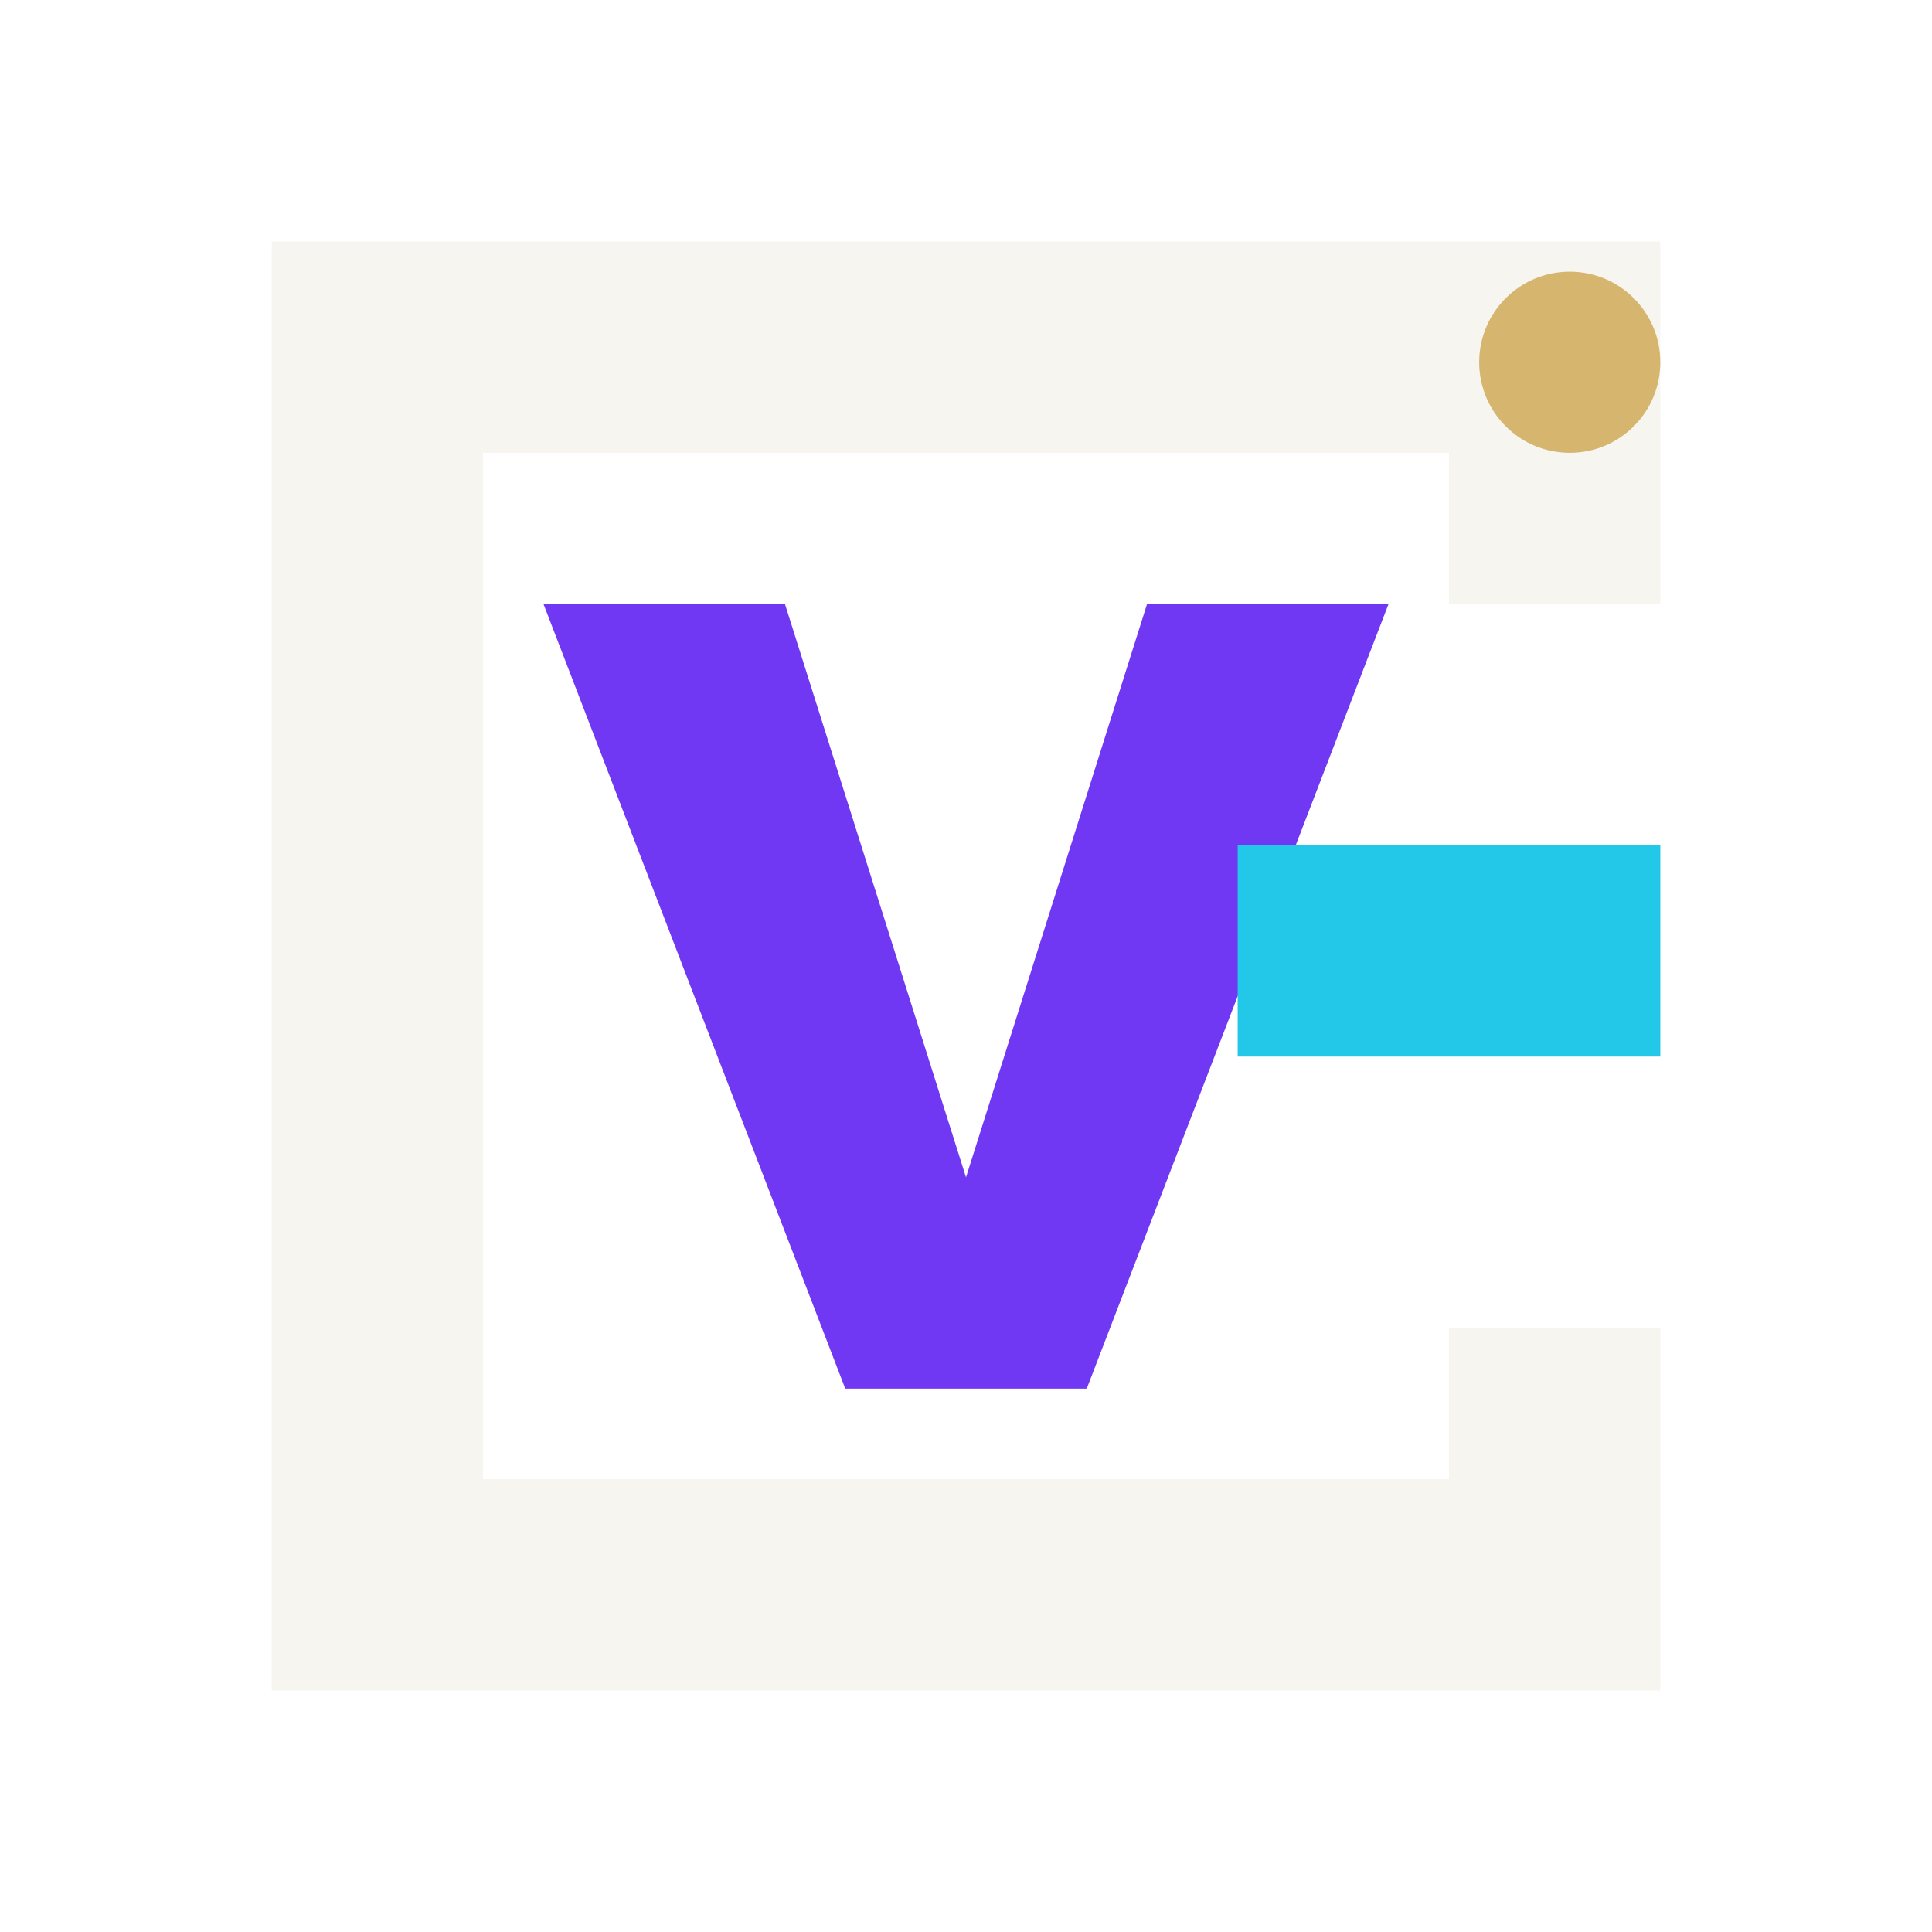
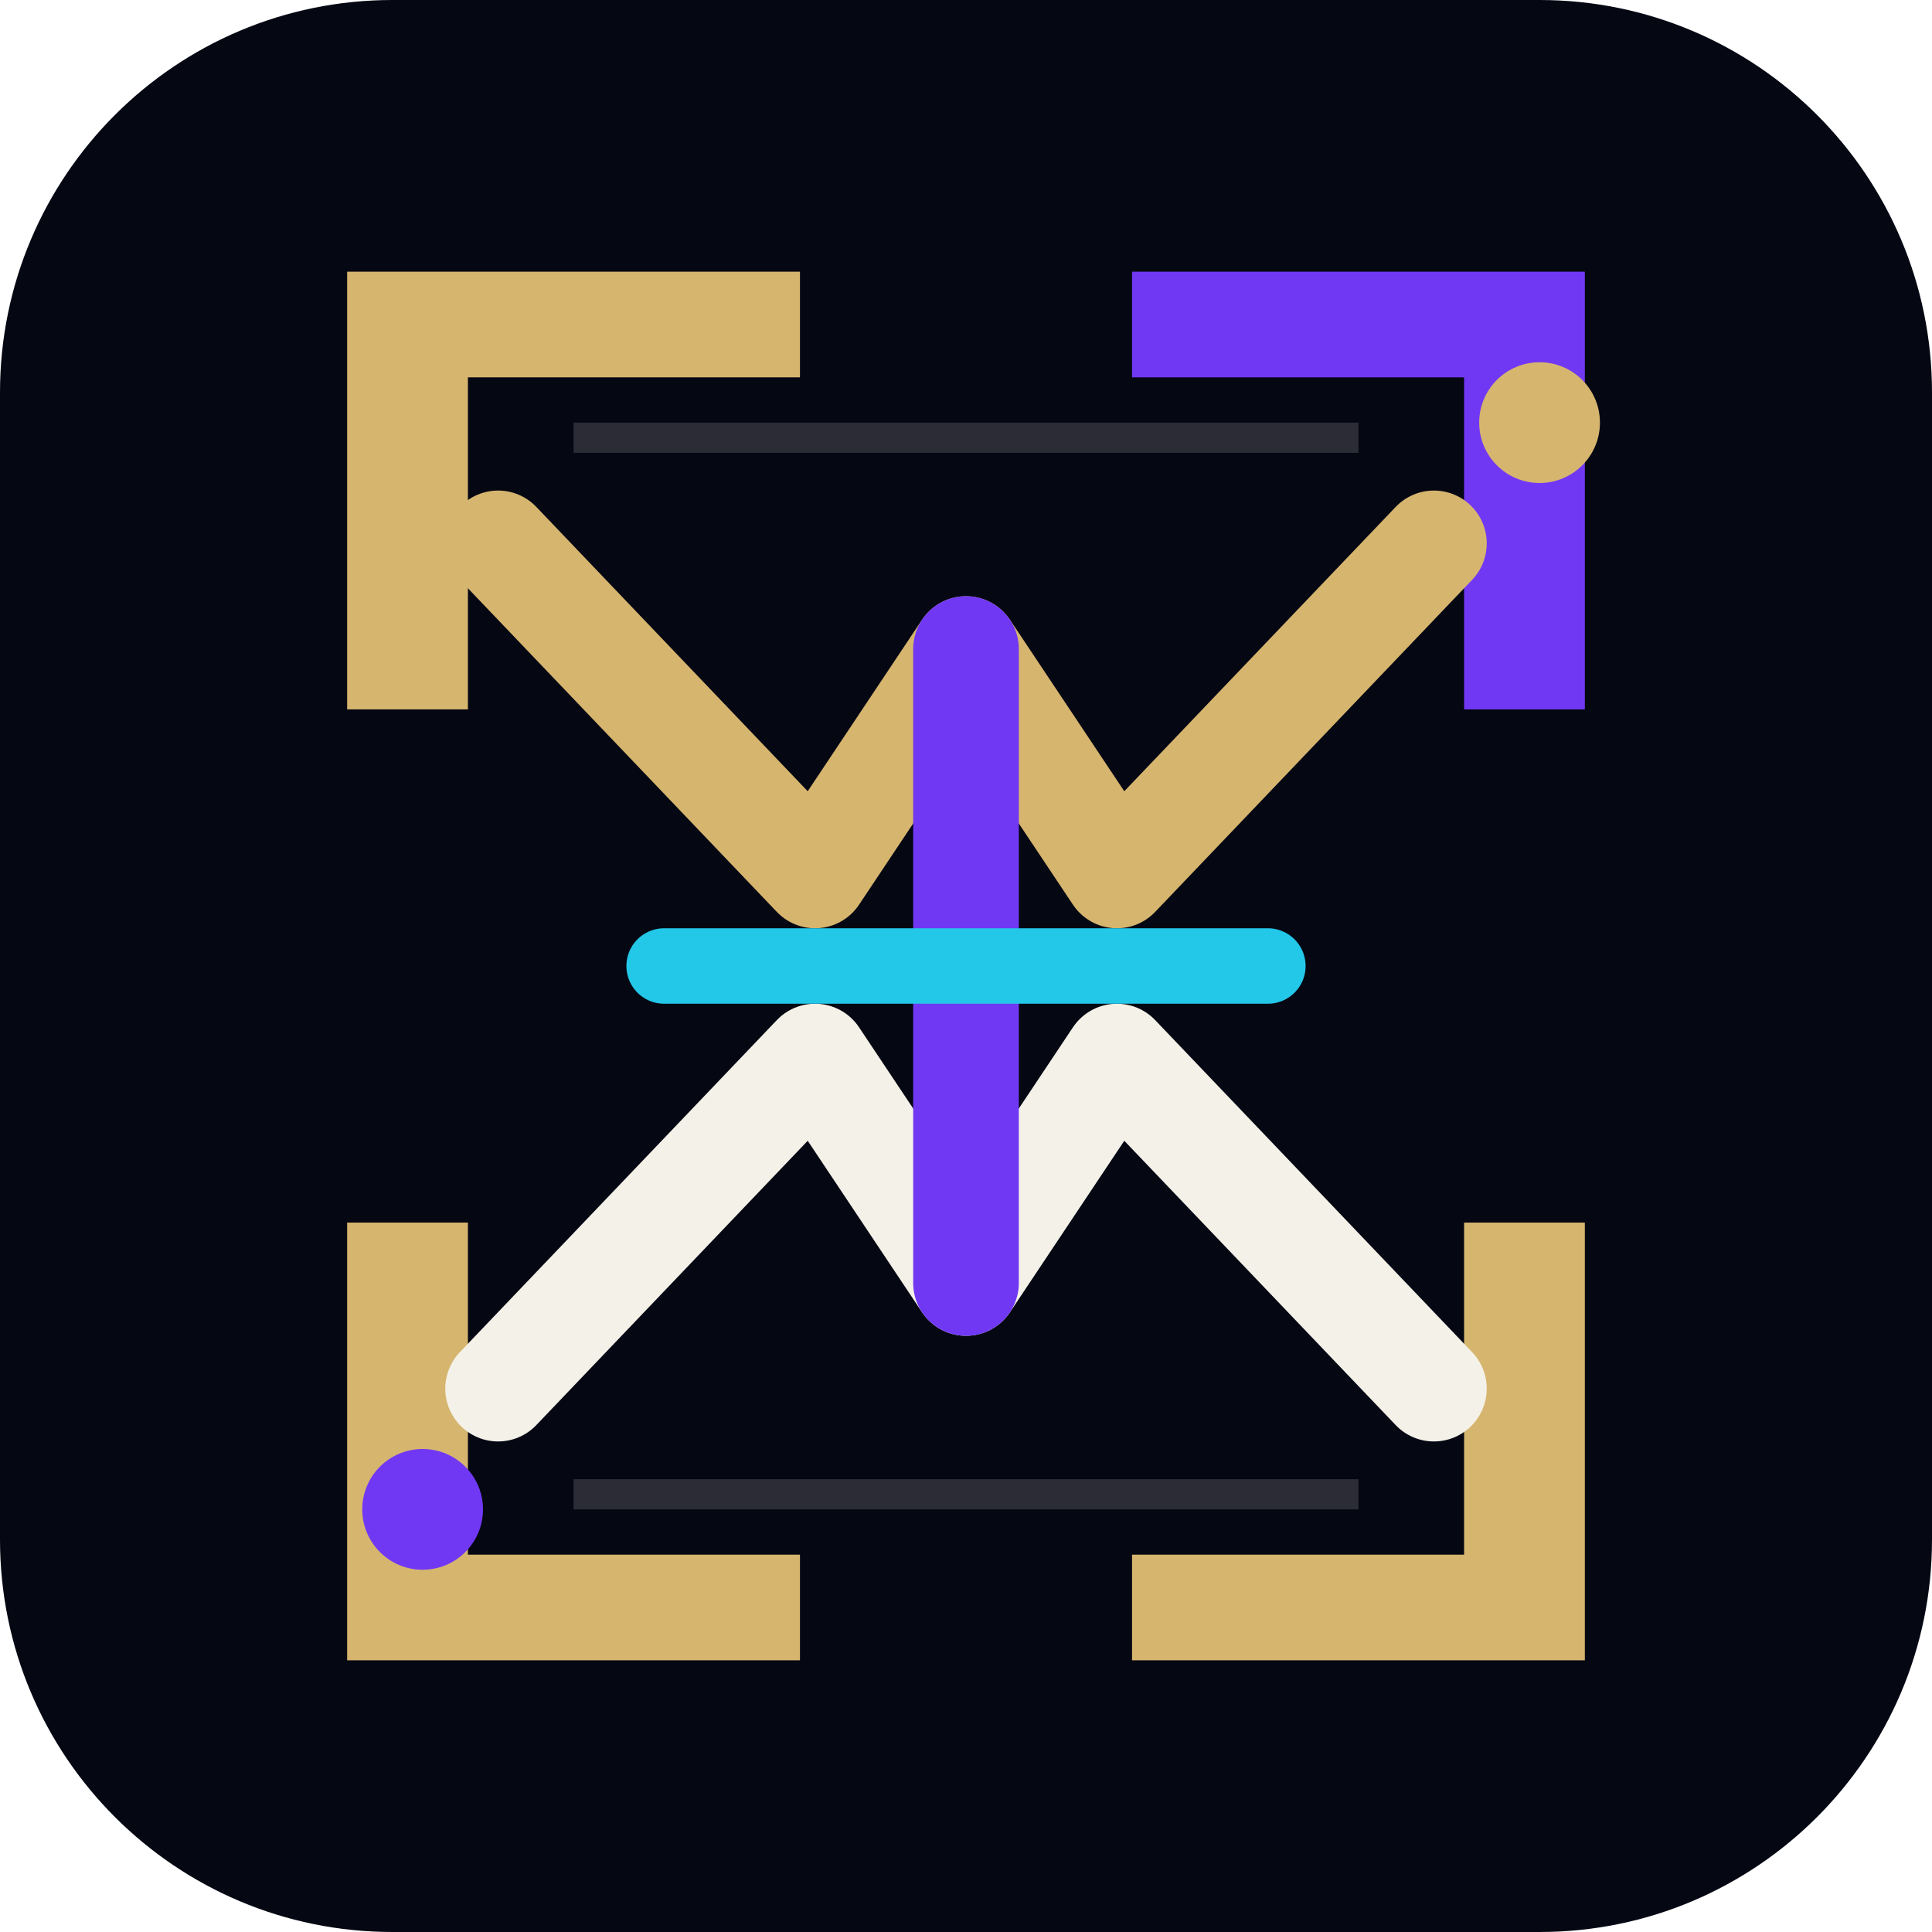
- <svg xmlns="http://www.w3.org/2000/svg" viewBox="0 0 64 64" fill="none">
-   <path d="M9 8H55V20H48V15H16V49H48V44H55V56H9V8Z" fill="#F7F5EF" />
-   <path d="M18 20H26L32 39L38 20H46L36 46H28L18 20Z" fill="#7138F4" />
-   <path d="M41 28H55V35H41V28Z" fill="#23C7E8" />
-   <circle cx="52" cy="12" r="3" fill="#D6B56E" />
+ <svg xmlns="http://www.w3.org/2000/svg" viewBox="0 0 128 128" fill="none">
+   <rect width="128" height="128" rx="26" fill="#050713" />
+   <path d="M23 18H53V25H31V47H23V18Z" fill="#D6B56E" />
+   <path d="M75 18H105V47H97V25H75V18Z" fill="#7138F4" />
+   <path d="M23 81H31V103H53V110H23V81Z" fill="#D6B56E" />
+   <path d="M97 81H105V110H75V103H97V81Z" fill="#D6B56E" />
+   <path d="M33 36L54 58L64 43L74 58L95 36" stroke="#D6B56E" stroke-width="7" stroke-linecap="round" stroke-linejoin="round" />
+   <path d="M33 92L54 70L64 85L74 70L95 92" stroke="#F4F1E8" stroke-width="7" stroke-linecap="round" stroke-linejoin="round" />
+   <path d="M64 43V85" stroke="#7138F4" stroke-width="7" stroke-linecap="round" />
+   <path d="M44 64H84" stroke="#23C7E8" stroke-width="5" stroke-linecap="round" />
+   <path d="M38 29H90M38 99H90" stroke="#F4F1E8" stroke-opacity=".16" stroke-width="2" />
+   <circle cx="102" cy="28" r="4" fill="#D6B56E" />
+   <circle cx="28" cy="100" r="4" fill="#7138F4" />
</svg>
